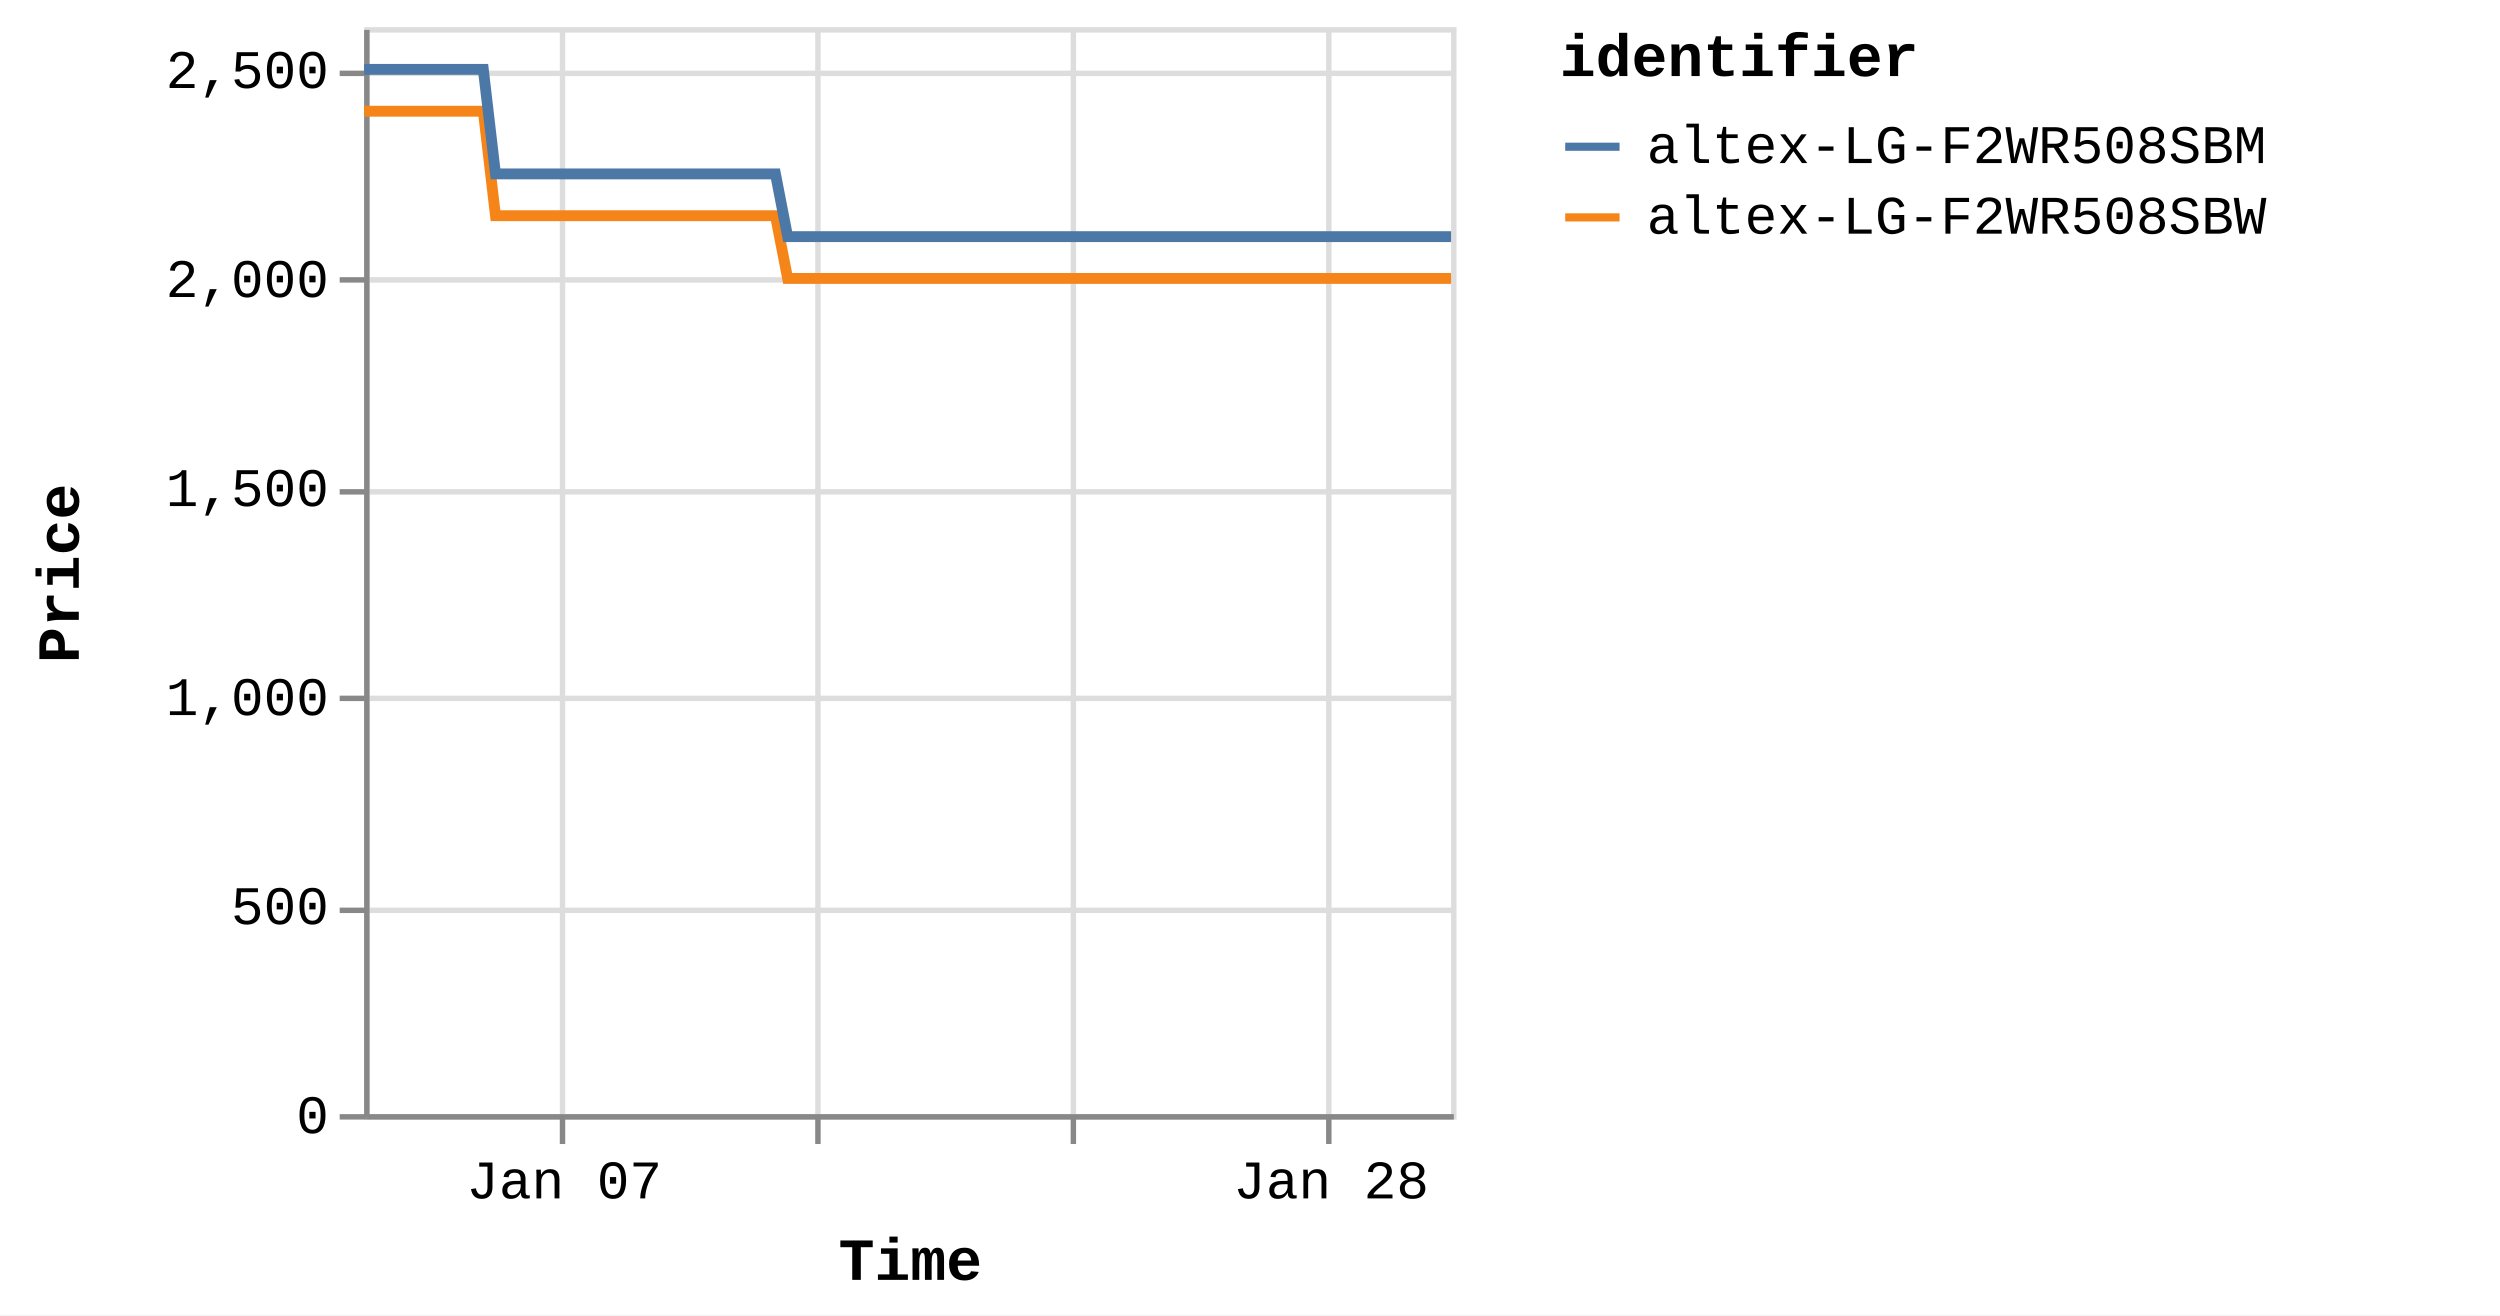
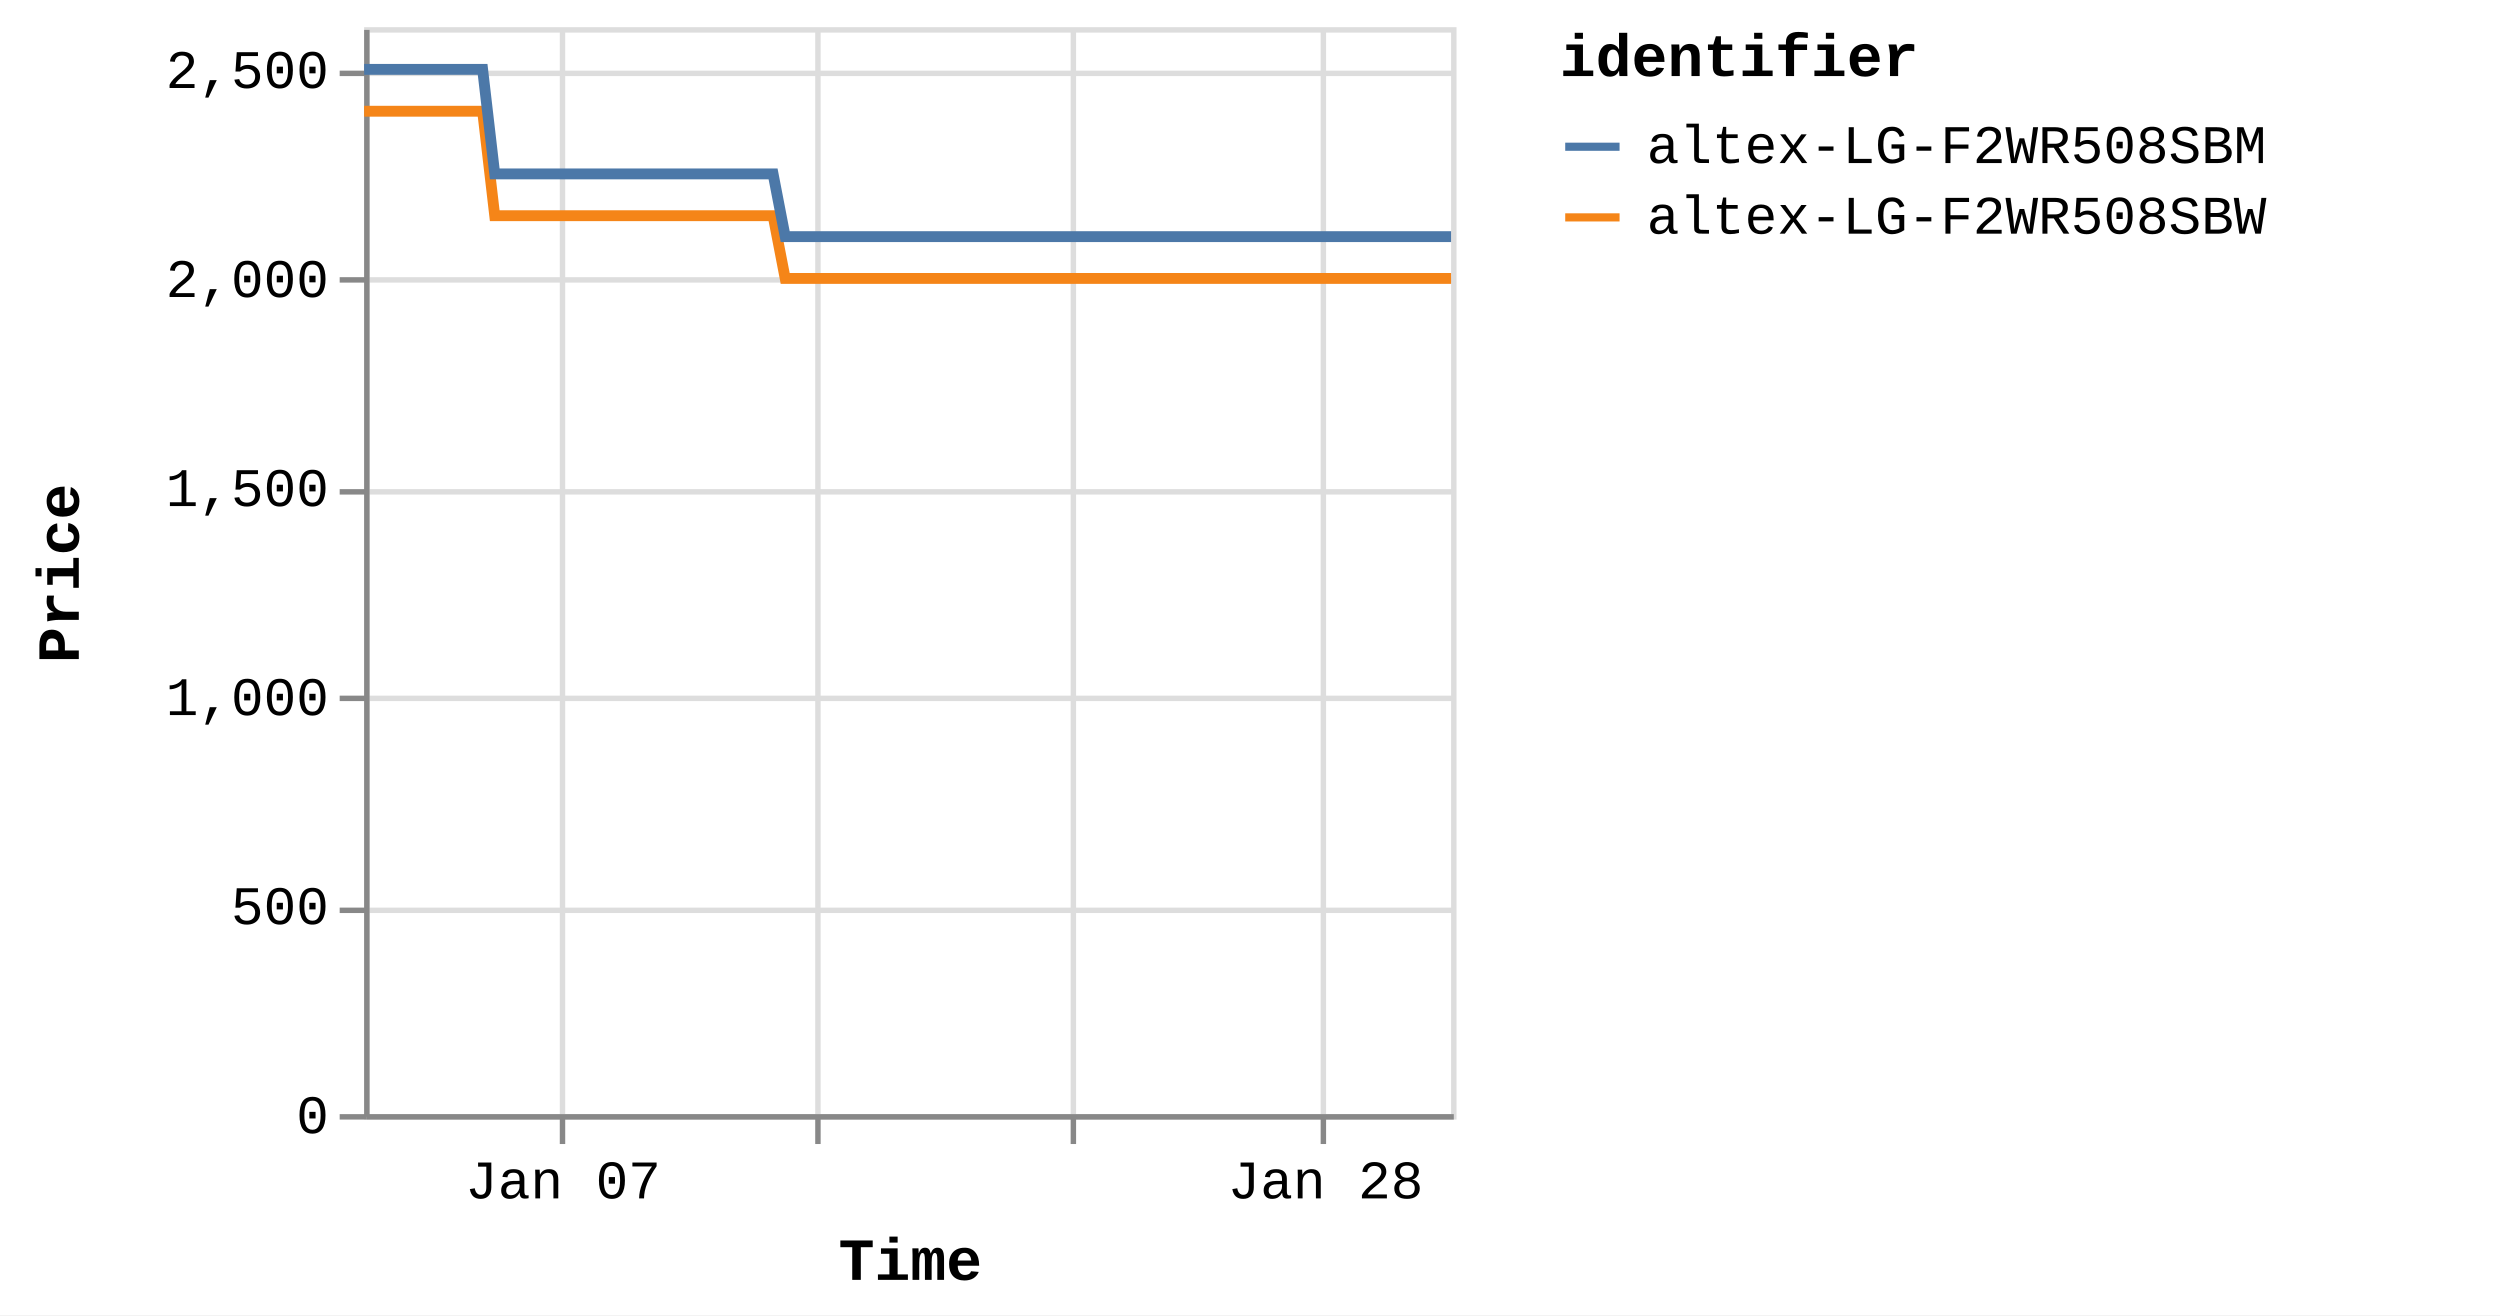
<svg xmlns="http://www.w3.org/2000/svg" version="1.1" class="marks" width="460" height="242" viewBox="0 0 460 242">
  <rect width="460" height="242" fill="white" />
  <g fill="none" stroke-miterlimit="10" transform="translate(67,5)">
    <g class="mark-group role-frame root" role="graphics-object" aria-roledescription="group mark container">
      <g transform="translate(0,0)">
        <path class="background" aria-hidden="true" d="M0.5,0.5h200v200h-200Z" stroke="#ddd" />
        <g>
          <g class="mark-group role-axis" aria-hidden="true">
            <g transform="translate(0.5,200.5)">
              <path class="background" aria-hidden="true" d="M0,0h0v0h0Z" pointer-events="none" />
              <g>
                <g class="mark-rule role-axis-grid" pointer-events="none">
                  <line transform="translate(36,-200)" x2="0" y2="200" stroke="#ddd" stroke-width="1" opacity="1" />
                  <line transform="translate(83,-200)" x2="0" y2="200" stroke="#ddd" stroke-width="1" opacity="1" />
                  <line transform="translate(130,-200)" x2="0" y2="200" stroke="#ddd" stroke-width="1" opacity="1" />
-                   <line transform="translate(177,-200)" x2="0" y2="200" stroke="#ddd" stroke-width="1" opacity="1" />
+                   <line transform="translate(176,-200)" x2="0" y2="200" stroke="#ddd" stroke-width="1" opacity="1" />
                </g>
              </g>
              <path class="foreground" aria-hidden="true" d="" pointer-events="none" display="none" />
            </g>
          </g>
          <g class="mark-group role-axis" aria-hidden="true">
            <g transform="translate(0.5,0.5)">
              <path class="background" aria-hidden="true" d="M0,0h0v0h0Z" pointer-events="none" />
              <g>
                <g class="mark-rule role-axis-grid" pointer-events="none">
                  <line transform="translate(0,200)" x2="200" y2="0" stroke="#ddd" stroke-width="1" opacity="1" />
                  <line transform="translate(0,162)" x2="200" y2="0" stroke="#ddd" stroke-width="1" opacity="1" />
                  <line transform="translate(0,123)" x2="200" y2="0" stroke="#ddd" stroke-width="1" opacity="1" />
                  <line transform="translate(0,85)" x2="200" y2="0" stroke="#ddd" stroke-width="1" opacity="1" />
                  <line transform="translate(0,46)" x2="200" y2="0" stroke="#ddd" stroke-width="1" opacity="1" />
                  <line transform="translate(0,8)" x2="200" y2="0" stroke="#ddd" stroke-width="1" opacity="1" />
                </g>
              </g>
              <path class="foreground" aria-hidden="true" d="" pointer-events="none" display="none" />
            </g>
          </g>
-           <g class="mark-group role-axis" role="graphics-symbol" aria-roledescription="axis" aria-label="X-axis titled 'Time' for a time scale with values from Monday, 01 January 2024, 2:19:43 PM to Wednesday, 31 January 2024, 8:38:23 AM">
+           <g class="mark-group role-axis" role="graphics-symbol" aria-roledescription="axis" aria-label="X-axis titled 'Time' for a time scale with values from Monday, 01 January 2024, 2:19:43 PM to Wednesday, 31 January 2024, 12:48:19 PM">
            <g transform="translate(0.5,200.5)">
              <path class="background" aria-hidden="true" d="M0,0h0v0h0Z" pointer-events="none" />
              <g>
                <g class="mark-rule role-axis-tick" pointer-events="none">
                  <line transform="translate(36,0)" x2="0" y2="5" stroke="#888" stroke-width="1" opacity="1" />
                  <line transform="translate(83,0)" x2="0" y2="5" stroke="#888" stroke-width="1" opacity="1" />
                  <line transform="translate(130,0)" x2="0" y2="5" stroke="#888" stroke-width="1" opacity="1" />
-                   <line transform="translate(177,0)" x2="0" y2="5" stroke="#888" stroke-width="1" opacity="1" />
+                   <line transform="translate(176,0)" x2="0" y2="5" stroke="#888" stroke-width="1" opacity="1" />
                </g>
                <g class="mark-text role-axis-label" pointer-events="none">
-                   <text text-anchor="middle" transform="translate(36.30668,15)" font-family="Liberation Mono" font-size="10px" fill="#000" opacity="1">Jan 07</text>
-                   <text text-anchor="middle" transform="translate(83.34499,15)" font-family="Liberation Mono" font-size="10px" fill="#000" opacity="0">Jan 14</text>
-                   <text text-anchor="middle" transform="translate(130.3833,15)" font-family="Liberation Mono" font-size="10px" fill="#000" opacity="0">Jan 21</text>
-                   <text text-anchor="middle" transform="translate(177.4216,15)" font-family="Liberation Mono" font-size="10px" fill="#000" opacity="1">Jan 28</text>
+                   <text text-anchor="middle" transform="translate(36.09618,15)" font-family="Liberation Mono" font-size="10px" fill="#000" opacity="1">Jan 07</text>
+                   <text text-anchor="middle" transform="translate(82.86179,15)" font-family="Liberation Mono" font-size="10px" fill="#000" opacity="0">Jan 14</text>
+                   <text text-anchor="middle" transform="translate(129.6274,15)" font-family="Liberation Mono" font-size="10px" fill="#000" opacity="0">Jan 21</text>
+                   <text text-anchor="middle" transform="translate(176.393,15)" font-family="Liberation Mono" font-size="10px" fill="#000" opacity="1">Jan 28</text>
                </g>
                <g class="mark-rule role-axis-domain" pointer-events="none">
                  <line transform="translate(0,0)" x2="200" y2="0" stroke="#888" stroke-width="1" opacity="1" />
                </g>
                <g class="mark-text role-axis-title" pointer-events="none">
                  <text text-anchor="middle" transform="translate(100,30)" font-family="Liberation Mono" font-size="11px" font-weight="bold" fill="#000" opacity="1">Time</text>
                </g>
              </g>
              <path class="foreground" aria-hidden="true" d="" pointer-events="none" display="none" />
            </g>
          </g>
          <g class="mark-group role-axis" role="graphics-symbol" aria-roledescription="axis" aria-label="Y-axis titled 'Price' for a linear scale with values from 0 to 2,600">
            <g transform="translate(0.5,0.5)">
              <path class="background" aria-hidden="true" d="M0,0h0v0h0Z" pointer-events="none" />
              <g>
                <g class="mark-rule role-axis-tick" pointer-events="none">
                  <line transform="translate(0,200)" x2="-5" y2="0" stroke="#888" stroke-width="1" opacity="1" />
                  <line transform="translate(0,162)" x2="-5" y2="0" stroke="#888" stroke-width="1" opacity="1" />
                  <line transform="translate(0,123)" x2="-5" y2="0" stroke="#888" stroke-width="1" opacity="1" />
                  <line transform="translate(0,85)" x2="-5" y2="0" stroke="#888" stroke-width="1" opacity="1" />
                  <line transform="translate(0,46)" x2="-5" y2="0" stroke="#888" stroke-width="1" opacity="1" />
                  <line transform="translate(0,8)" x2="-5" y2="0" stroke="#888" stroke-width="1" opacity="1" />
                </g>
                <g class="mark-text role-axis-label" pointer-events="none">
                  <text text-anchor="end" transform="translate(-7,203)" font-family="Liberation Mono" font-size="10px" fill="#000" opacity="1">0</text>
                  <text text-anchor="end" transform="translate(-7,164.5385)" font-family="Liberation Mono" font-size="10px" fill="#000" opacity="1">500</text>
                  <text text-anchor="end" transform="translate(-7,126.0769)" font-family="Liberation Mono" font-size="10px" fill="#000" opacity="1">1,000</text>
                  <text text-anchor="end" transform="translate(-7,87.61538)" font-family="Liberation Mono" font-size="10px" fill="#000" opacity="1">1,500</text>
                  <text text-anchor="end" transform="translate(-7,49.15385)" font-family="Liberation Mono" font-size="10px" fill="#000" opacity="1">2,000</text>
                  <text text-anchor="end" transform="translate(-7,10.69231)" font-family="Liberation Mono" font-size="10px" fill="#000" opacity="1">2,500</text>
                </g>
                <g class="mark-rule role-axis-domain" pointer-events="none">
                  <line transform="translate(0,200)" x2="0" y2="-200" stroke="#888" stroke-width="1" opacity="1" />
                </g>
                <g class="mark-text role-axis-title" pointer-events="none">
                  <text text-anchor="middle" transform="translate(-51,100) rotate(-90) translate(0,-2)" font-family="Liberation Mono" font-size="11px" font-weight="bold" fill="#000" opacity="1">Price</text>
                </g>
              </g>
              <path class="foreground" aria-hidden="true" d="" pointer-events="none" display="none" />
            </g>
          </g>
          <g class="mark-group role-scope pathgroup" role="graphics-object" aria-roledescription="group mark container">
            <g transform="translate(0,0)">
              <path class="background" aria-hidden="true" d="M0,0h200v200h-200Z" />
              <g>
                <g class="mark-line role-mark marks" role="graphics-object" aria-roledescription="line mark container">
-                   <path aria-label="Time: Jan 01, 2024; Price: 2399; identifier: altex-LG-F2WR508SBW" role="graphics-symbol" aria-roledescription="line mark" d="M0,15.462L0.703,15.462L1.768,15.462L4.008,15.462L5.129,15.462L6.306,15.462L7.376,15.462L8.486,15.462L10.728,15.462L11.848,15.462L13.027,15.462L14.098,15.462L15.205,15.462L17.448,15.462L18.569,15.462L19.745,15.462L20.825,15.462L21.928,15.462L24.17,34.692L25.289,34.692L26.465,34.692L27.541,34.692L28.646,34.692L30.888,34.692L32.007,34.692L33.18,34.692L34.256,34.692L35.365,34.692L37.613,34.692L38.726,34.692L39.899,34.692L40.976,34.692L42.085,34.692L44.331,34.692L45.454,34.692L46.633,34.692L47.704,34.692L48.804,34.692L51.053,34.692L52.172,34.692L53.364,34.692L54.426,34.692L55.525,34.692L57.772,34.692L58.892,34.692L60.072,34.692L61.14,34.692L62.245,34.692L64.49,34.692L65.611,34.692L66.793,34.692L67.865,34.692L68.965,34.692L71.209,34.692L72.331,34.692L73.508,34.692L74.581,34.692L75.685,34.692L77.926,46.231L79.044,46.231L80.217,46.231L81.294,46.231L82.403,46.231L84.65,46.231L85.763,46.231L86.936,46.231L88.011,46.231L89.123,46.231L91.371,46.231L92.493,46.231L93.675,46.231L94.744,46.231L95.843,46.231L98.088,46.231L99.213,46.231L100.392,46.231L101.465,46.231L102.563,46.231L104.808,46.231L105.933,46.231L107.113,46.231L108.183,46.231L109.283,46.231L111.527,46.231L112.648,46.231L113.829,46.231L114.898,46.231L116.005,46.231L118.249,46.231L119.369,46.231L120.55,46.231L121.624,46.231L122.722,46.231L124.968,46.231L126.081,46.231L127.257,46.231L128.337,46.231L129.444,46.231L131.683,46.231L132.803,46.231L133.976,46.231L135.053,46.231L136.162,46.231L138.413,46.231L139.535,46.231L140.717,46.231L141.78,46.231L142.882,46.231L145.128,46.231L146.253,46.231L147.434,46.231L148.506,46.231L149.601,46.231L151.85,46.231L152.972,46.231L154.153,46.231L155.222,46.231L156.322,46.231L158.571,46.231L159.689,46.231L160.873,46.231L161.947,46.231L163.041,46.231L165.284,46.231L166.408,46.231L167.569,46.231L168.644,46.231L169.764,46.231L172,46.231L173.123,46.231L174.273,46.231L175.36,46.231L176.479,46.231L178.721,46.231L179.841,46.231L180.996,46.231L182.081,46.231L183.201,46.231L185.441,46.231L186.564,46.231L187.726,46.231L188.802,46.231L189.921,46.231L192.158,46.231L193.28,46.231L194.444,46.231L195.536,46.231L196.639,46.231L198.878,46.231L200,46.231" stroke="#f58518" stroke-width="2" />
+                   <path aria-label="Time: Jan 01, 2024; Price: 2399; identifier: altex-LG-F2WR508SBW" role="graphics-symbol" aria-roledescription="line mark" d="M0,15.462L0.699,15.462L1.757,15.462L3.984,15.462L5.099,15.462L6.269,15.462L7.333,15.462L8.437,15.462L10.666,15.462L11.779,15.462L12.951,15.462L14.016,15.462L15.117,15.462L17.347,15.462L18.462,15.462L19.63,15.462L20.704,15.462L21.8,15.462L24.03,34.692L25.143,34.692L26.312,34.692L27.382,34.692L28.479,34.692L30.709,34.692L31.821,34.692L32.988,34.692L34.057,34.692L35.16,34.692L37.394,34.692L38.501,34.692L39.668,34.692L40.738,34.692L41.841,34.692L44.074,34.692L45.191,34.692L46.362,34.692L47.428,34.692L48.521,34.692L50.757,34.692L51.869,34.692L53.055,34.692L54.11,34.692L55.203,34.692L57.437,34.692L58.551,34.692L59.723,34.692L60.786,34.692L61.884,34.692L64.116,34.692L65.231,34.692L66.406,34.692L67.471,34.692L68.565,34.692L70.796,34.692L71.912,34.692L73.081,34.692L74.149,34.692L75.246,34.692L77.474,46.231L78.586,46.231L79.752,46.231L80.823,46.231L81.925,46.231L84.16,46.231L85.266,46.231L86.432,46.231L87.501,46.231L88.607,46.231L90.842,46.231L91.957,46.231L93.132,46.231L94.195,46.231L95.287,46.231L97.519,46.231L98.638,46.231L99.81,46.231L100.877,46.231L101.968,46.231L104.201,46.231L105.319,46.231L106.492,46.231L107.556,46.231L108.649,46.231L110.88,46.231L111.995,46.231L113.17,46.231L114.232,46.231L115.333,46.231L117.563,46.231L118.677,46.231L119.851,46.231L120.919,46.231L122.011,46.231L124.243,46.231L125.351,46.231L126.519,46.231L127.593,46.231L128.693,46.231L130.92,46.231L132.033,46.231L133.199,46.231L134.27,46.231L135.373,46.231L137.61,46.231L138.726,46.231L139.901,46.231L140.958,46.231L142.054,46.231L144.287,46.231L145.405,46.231L146.58,46.231L147.645,46.231L148.734,46.231L150.969,46.231L152.085,46.231L153.26,46.231L154.323,46.231L155.416,46.231L157.652,46.231L158.763,46.231L159.94,46.231L161.008,46.231L162.096,46.231L164.326,46.231L165.443,46.231L166.598,46.231L167.666,46.231L168.78,46.231L171.003,46.231L172.12,46.231L173.263,46.231L174.344,46.231L175.456,46.231L177.685,46.231L178.798,46.231L179.947,46.231L181.025,46.231L182.139,46.231L184.365,46.231L185.482,46.231L186.638,46.231L187.707,46.231L188.82,46.231L191.044,46.231L192.159,46.231L193.317,46.231L194.402,46.231L195.499,46.231L197.725,46.231L198.84,46.231L200,46.231" stroke="#f58518" stroke-width="2" />
                </g>
              </g>
              <path class="foreground" aria-hidden="true" d="" display="none" />
            </g>
            <g transform="translate(0,0)">
              <path class="background" aria-hidden="true" d="M0,0h200v200h-200Z" />
              <g>
                <g class="mark-line role-mark marks" role="graphics-object" aria-roledescription="line mark container">
-                   <path aria-label="Time: Jan 01, 2024; Price: 2499; identifier: altex-LG-F2WR508SBM" role="graphics-symbol" aria-roledescription="line mark" d="M0,7.769L0.704,7.769L1.768,7.769L4.008,7.769L5.129,7.769L6.306,7.769L7.376,7.769L8.487,7.769L10.728,7.769L11.849,7.769L13.027,7.769L14.098,7.769L15.205,7.769L17.448,7.769L18.569,7.769L19.745,7.769L20.825,7.769L21.929,7.769L24.171,27L25.29,27L26.466,27L27.542,27L28.646,27L30.889,27L32.007,27L33.18,27L34.256,27L35.365,27L37.613,27L38.726,27L39.899,27L40.976,27L42.085,27L44.332,27L45.455,27L46.633,27L47.705,27L48.804,27L51.054,27L52.172,27L53.364,27L54.426,27L55.525,27L57.772,27L58.893,27L60.072,27L61.141,27L62.245,27L64.49,27L65.611,27L66.793,27L67.865,27L68.965,27L71.209,27L72.331,27L73.508,27L74.582,27L75.685,27L77.926,38.538L79.044,38.538L80.218,38.538L81.294,38.538L82.403,38.538L84.651,38.538L85.764,38.538L86.937,38.538L88.012,38.538L89.124,38.538L91.371,38.538L92.493,38.538L93.676,38.538L94.745,38.538L95.843,38.538L98.088,38.538L99.213,38.538L100.392,38.538L101.467,38.538L102.563,38.538L104.809,38.538L105.933,38.538L107.114,38.538L108.183,38.538L109.283,38.538L111.527,38.538L112.648,38.538L113.83,38.538L114.899,38.538L116.006,38.538L118.249,38.538L119.37,38.538L120.55,38.538L121.624,38.538L122.722,38.538L124.968,38.538L126.082,38.538L127.257,38.538L128.338,38.538L129.444,38.538L131.683,38.538L132.803,38.538L133.976,38.538L135.053,38.538L136.163,38.538L138.413,38.538L139.535,38.538L140.717,38.538L141.781,38.538L142.882,38.538L145.129,38.538L146.254,38.538L147.435,38.538L148.506,38.538L149.602,38.538L151.85,38.538L152.972,38.538L154.154,38.538L155.223,38.538L156.322,38.538L158.572,38.538L159.689,38.538L160.873,38.538L161.947,38.538L163.041,38.538L165.284,38.538L166.408,38.538L167.569,38.538L168.644,38.538L169.765,38.538L172.001,38.538L173.124,38.538L174.274,38.538L175.361,38.538L176.479,38.538L178.722,38.538L179.841,38.538L180.996,38.538L182.081,38.538L183.201,38.538L185.441,38.538L186.564,38.538L187.726,38.538L188.803,38.538L189.922,38.538L192.159,38.538L193.28,38.538L194.444,38.538L195.536,38.538L196.639,38.538L198.879,38.538L200,38.538" stroke="#4c78a8" stroke-width="2" />
+                   <path aria-label="Time: Jan 01, 2024; Price: 2499; identifier: altex-LG-F2WR508SBM" role="graphics-symbol" aria-roledescription="line mark" d="M0,7.769L0.7,7.769L1.758,7.769L3.985,7.769L5.099,7.769L6.27,7.769L7.333,7.769L8.437,7.769L10.666,7.769L11.78,7.769L12.952,7.769L14.016,7.769L15.117,7.769L17.347,7.769L18.462,7.769L19.63,7.769L20.704,7.769L21.802,7.769L24.031,27L25.143,27L26.312,27L27.382,27L28.48,27L30.71,27L31.821,27L32.988,27L34.057,27L35.16,27L37.395,27L38.502,27L39.668,27L40.738,27L41.841,27L44.075,27L45.191,27L46.362,27L47.428,27L48.521,27L50.758,27L51.87,27L53.055,27L54.11,27L55.203,27L57.438,27L58.551,27L59.724,27L60.786,27L61.884,27L64.117,27L65.231,27L66.406,27L67.471,27L68.565,27L70.797,27L71.912,27L73.082,27L74.149,27L75.246,27L77.474,38.538L78.586,38.538L79.753,38.538L80.823,38.538L81.926,38.538L84.16,38.538L85.267,38.538L86.433,38.538L87.501,38.538L88.607,38.538L90.842,38.538L91.957,38.538L93.133,38.538L94.195,38.538L95.288,38.538L97.519,38.538L98.638,38.538L99.81,38.538L100.879,38.538L101.969,38.538L104.201,38.538L105.319,38.538L106.493,38.538L107.556,38.538L108.649,38.538L110.881,38.538L111.995,38.538L113.17,38.538L114.232,38.538L115.333,38.538L117.564,38.538L118.678,38.538L119.851,38.538L120.919,38.538L122.011,38.538L124.244,38.538L125.351,38.538L126.519,38.538L127.593,38.538L128.694,38.538L130.92,38.538L132.033,38.538L133.2,38.538L134.27,38.538L135.373,38.538L137.611,38.538L138.726,38.538L139.901,38.538L140.959,38.538L142.054,38.538L144.287,38.538L145.406,38.538L146.58,38.538L147.645,38.538L148.734,38.538L150.97,38.538L152.085,38.538L153.26,38.538L154.323,38.538L155.416,38.538L157.652,38.538L158.763,38.538L159.941,38.538L161.008,38.538L162.096,38.538L164.326,38.538L165.443,38.538L166.598,38.538L167.666,38.538L168.78,38.538L171.003,38.538L172.12,38.538L173.263,38.538L174.344,38.538L175.456,38.538L177.685,38.538L178.799,38.538L179.947,38.538L181.025,38.538L182.139,38.538L184.366,38.538L185.482,38.538L186.638,38.538L187.708,38.538L188.821,38.538L191.045,38.538L192.159,38.538L193.317,38.538L194.402,38.538L195.499,38.538L197.726,38.538L198.84,38.538L200,38.538" stroke="#4c78a8" stroke-width="2" />
                </g>
              </g>
              <path class="foreground" aria-hidden="true" d="" display="none" />
            </g>
          </g>
          <g class="mark-group role-legend" role="graphics-symbol" aria-roledescription="legend" aria-label="Symbol legend titled 'identifier' for stroke color with 2 values: altex-LG-F2WR508SBM, altex-LG-F2WR508SBW">
            <g transform="translate(220,0)">
              <path class="background" aria-hidden="true" d="M0,0h168v40h-168Z" pointer-events="none" />
              <g>
                <g class="mark-group role-legend-entry">
                  <g transform="translate(0,16)">
                    <path class="background" aria-hidden="true" d="M0,0h0v0h0Z" pointer-events="none" />
                    <g>
                      <g class="mark-group role-scope" role="graphics-object" aria-roledescription="group mark container">
                        <g transform="translate(0,0)">
                          <path class="background" aria-hidden="true" d="M0,0h168v11h-168Z" pointer-events="none" opacity="1" />
                          <g>
                            <g class="mark-symbol role-legend-symbol" pointer-events="none">
                              <path transform="translate(6,6)" d="M-5,0L5,0" stroke="#4c78a8" stroke-width="1.5" opacity="1" />
                            </g>
                            <g class="mark-text role-legend-label" pointer-events="none">
                              <text text-anchor="start" transform="translate(16,9)" font-family="Liberation Mono" font-size="10px" fill="#000" opacity="1">altex-LG-F2WR508SBM</text>
                            </g>
                          </g>
                          <path class="foreground" aria-hidden="true" d="" pointer-events="none" display="none" />
                        </g>
                        <g transform="translate(0,13)">
                          <path class="background" aria-hidden="true" d="M0,0h168v11h-168Z" pointer-events="none" opacity="1" />
                          <g>
                            <g class="mark-symbol role-legend-symbol" pointer-events="none">
                              <path transform="translate(6,6)" d="M-5,0L5,0" stroke="#f58518" stroke-width="1.5" opacity="1" />
                            </g>
                            <g class="mark-text role-legend-label" pointer-events="none">
                              <text text-anchor="start" transform="translate(16,9)" font-family="Liberation Mono" font-size="10px" fill="#000" opacity="1">altex-LG-F2WR508SBW</text>
                            </g>
                          </g>
                          <path class="foreground" aria-hidden="true" d="" pointer-events="none" display="none" />
                        </g>
                      </g>
                    </g>
                    <path class="foreground" aria-hidden="true" d="" pointer-events="none" display="none" />
                  </g>
                </g>
                <g class="mark-text role-legend-title" pointer-events="none">
                  <text text-anchor="start" transform="translate(0,9)" font-family="Liberation Mono" font-size="11px" font-weight="bold" fill="#000" opacity="1">identifier</text>
                </g>
              </g>
              <path class="foreground" aria-hidden="true" d="" pointer-events="none" display="none" />
            </g>
          </g>
        </g>
        <path class="foreground" aria-hidden="true" d="" display="none" />
      </g>
    </g>
  </g>
</svg>
